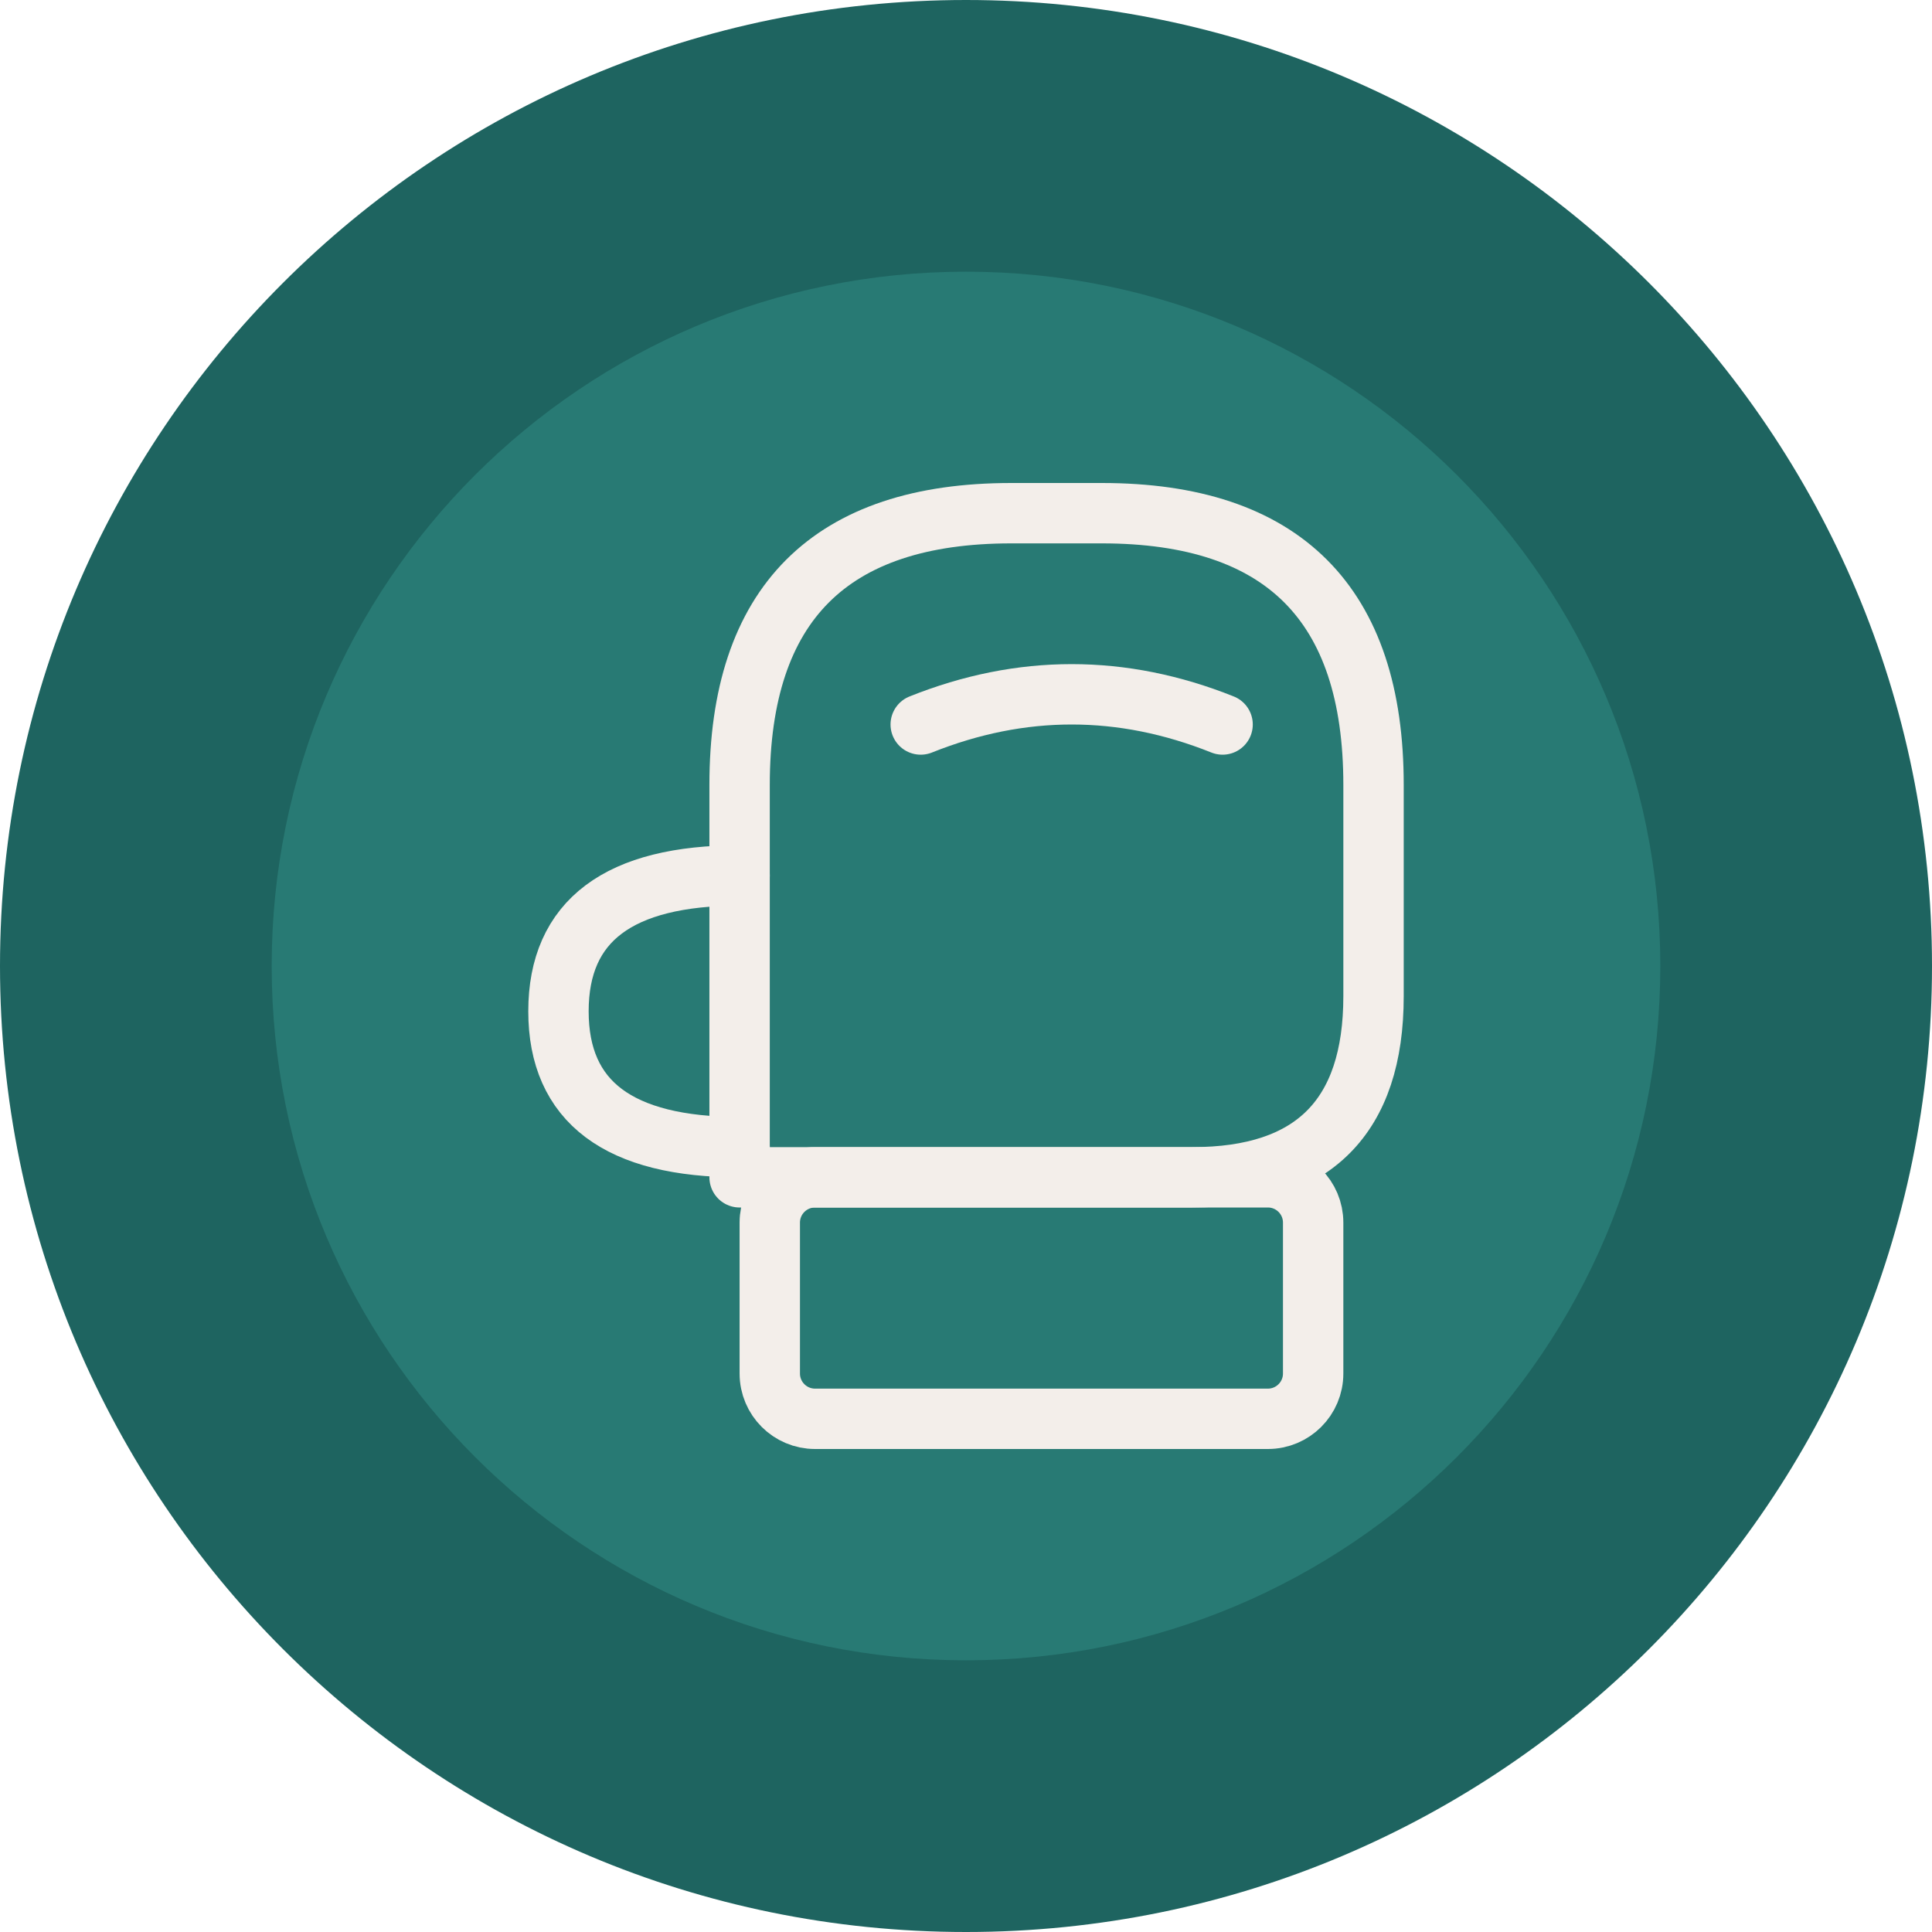
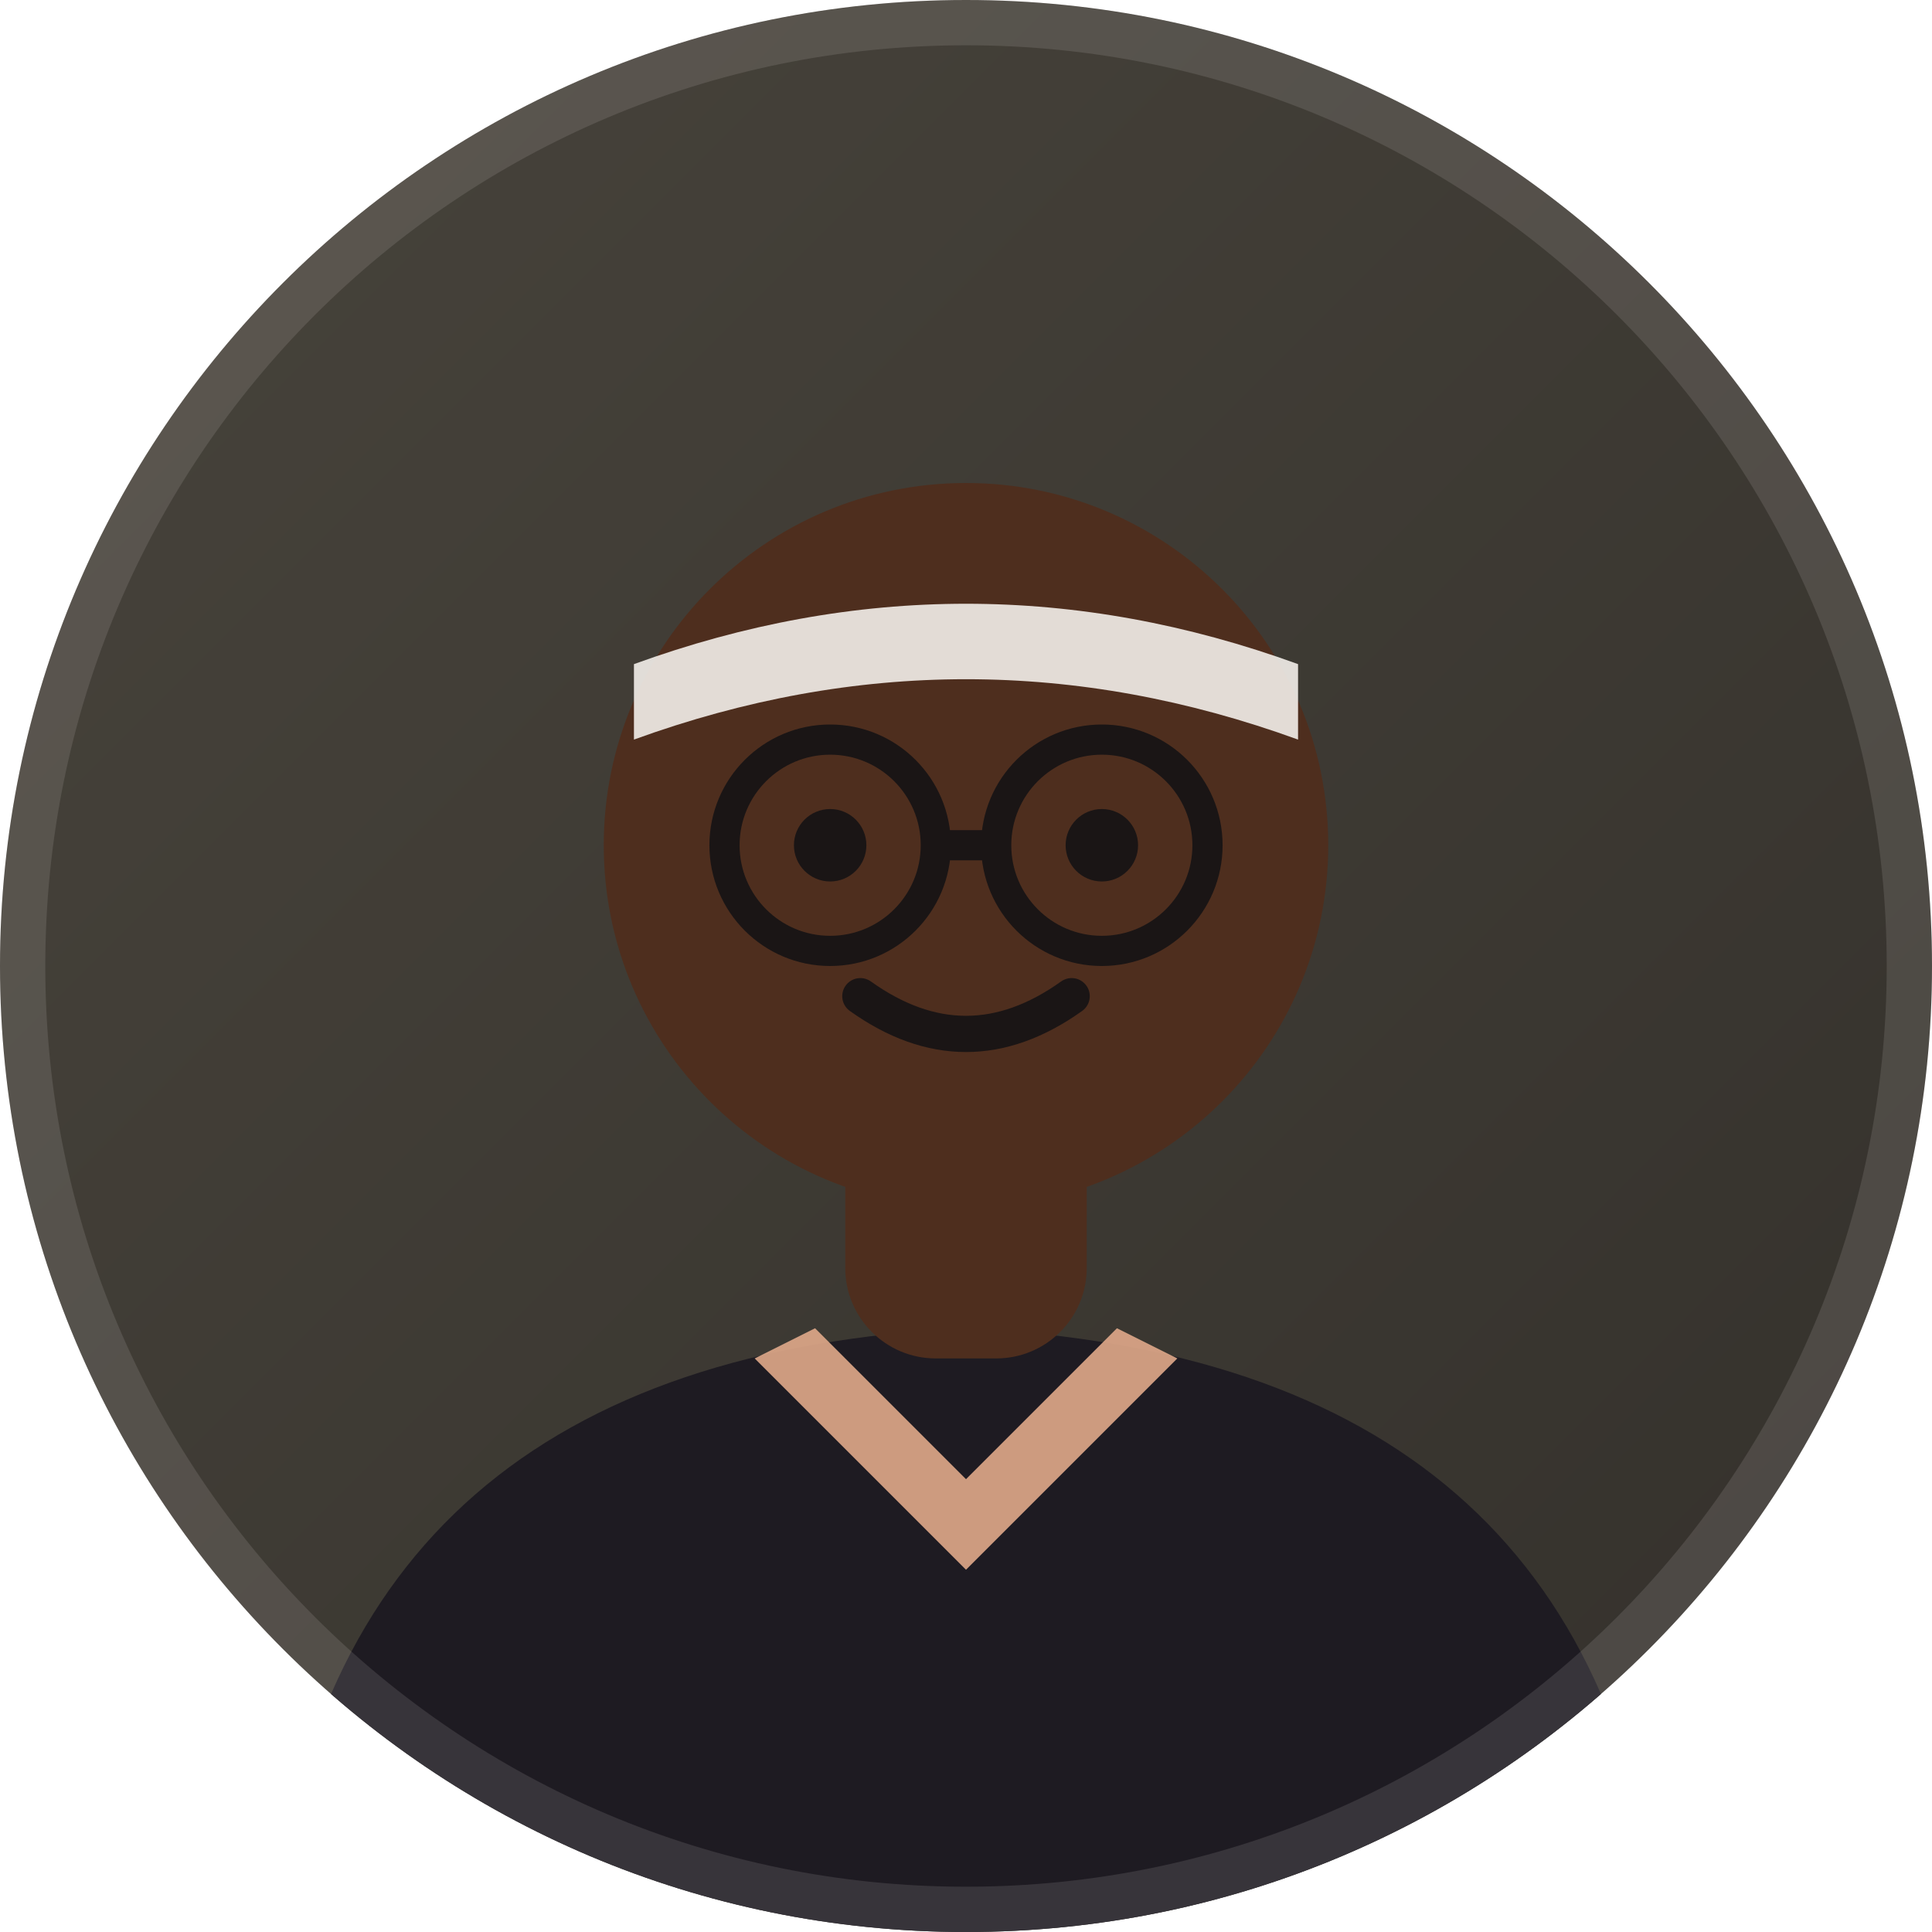
- <svg xmlns="http://www.w3.org/2000/svg" width="128" height="128" viewBox="0 0 128 128">
-   <circle cx="64" cy="64" r="64" fill="#1E6460" />
-   <circle cx="64" cy="64" r="46" fill="#287A74" />
-   <g fill="none" stroke="#F3EEEA" stroke-width="4" stroke-linecap="round" stroke-linejoin="round">
-     <g transform="translate(3 0)">
-       <path d="M46 78V52q0-18 18-18h6q18 0 18 18v14q0 12-12 12z" />
-       <path d="M46 58Q34 58 34 67Q34 76 46 76M58 48q10-4 20 0" />
-       <rect x="48" y="78" width="36" height="16" rx="3" />
+ <svg xmlns="http://www.w3.org/2000/svg" viewBox="0 0 128 128">
+   <defs>
+     <clipPath id="k6">
+       <circle cx="64" cy="64" r="64" />
+     </clipPath>
+     <linearGradient id="g6" x1="0" y1="0" x2="1" y2="1">
+       <stop offset="0" stop-color="#48443C" />
+       <stop offset="1" stop-color="#33302B" />
+     </linearGradient>
+   </defs>
+   <circle cx="64" cy="64" r="64" fill="url(#g6)" />
+   <g clip-path="url(#k6)">
+     <path d="M18 128 Q22 90 64 88 Q106 90 110 128 Z" fill="#1E1B22" />
+     <path d="M50 90 L64 104 L78 90 L74 88 L64 98 L54 88 Z" fill="#E0A98A" opacity="0.9" />
+     <rect x="56" y="70" width="16" height="20" rx="6" fill="#4E2E1E" />
+     <circle cx="64" cy="56" r="24" fill="#4E2E1E" />
+     <path d="M42 44 Q64 36 86 44 L86 49 Q64 41 42 49 Z" fill="#F3EEEA" opacity="0.9" />
+     <circle cx="55" cy="56" r="2.4" fill="#1A1515" />
+     <circle cx="73" cy="56" r="2.4" fill="#1A1515" />
+     <path d="M57 66 Q64 71 71 66" stroke="#1A1515" stroke-width="2.4" fill="none" stroke-linecap="round" />
+     <g fill="none" stroke="#1A1515" stroke-width="2">
+       <circle cx="55" cy="56" r="7" />
+       <circle cx="73" cy="56" r="7" />
+       <path d="M62 56 L66 56" />
    </g>
+     <circle cx="64" cy="64" r="62.5" fill="none" stroke="#F3EEEA" stroke-opacity="0.12" stroke-width="3" />
  </g>
</svg>
